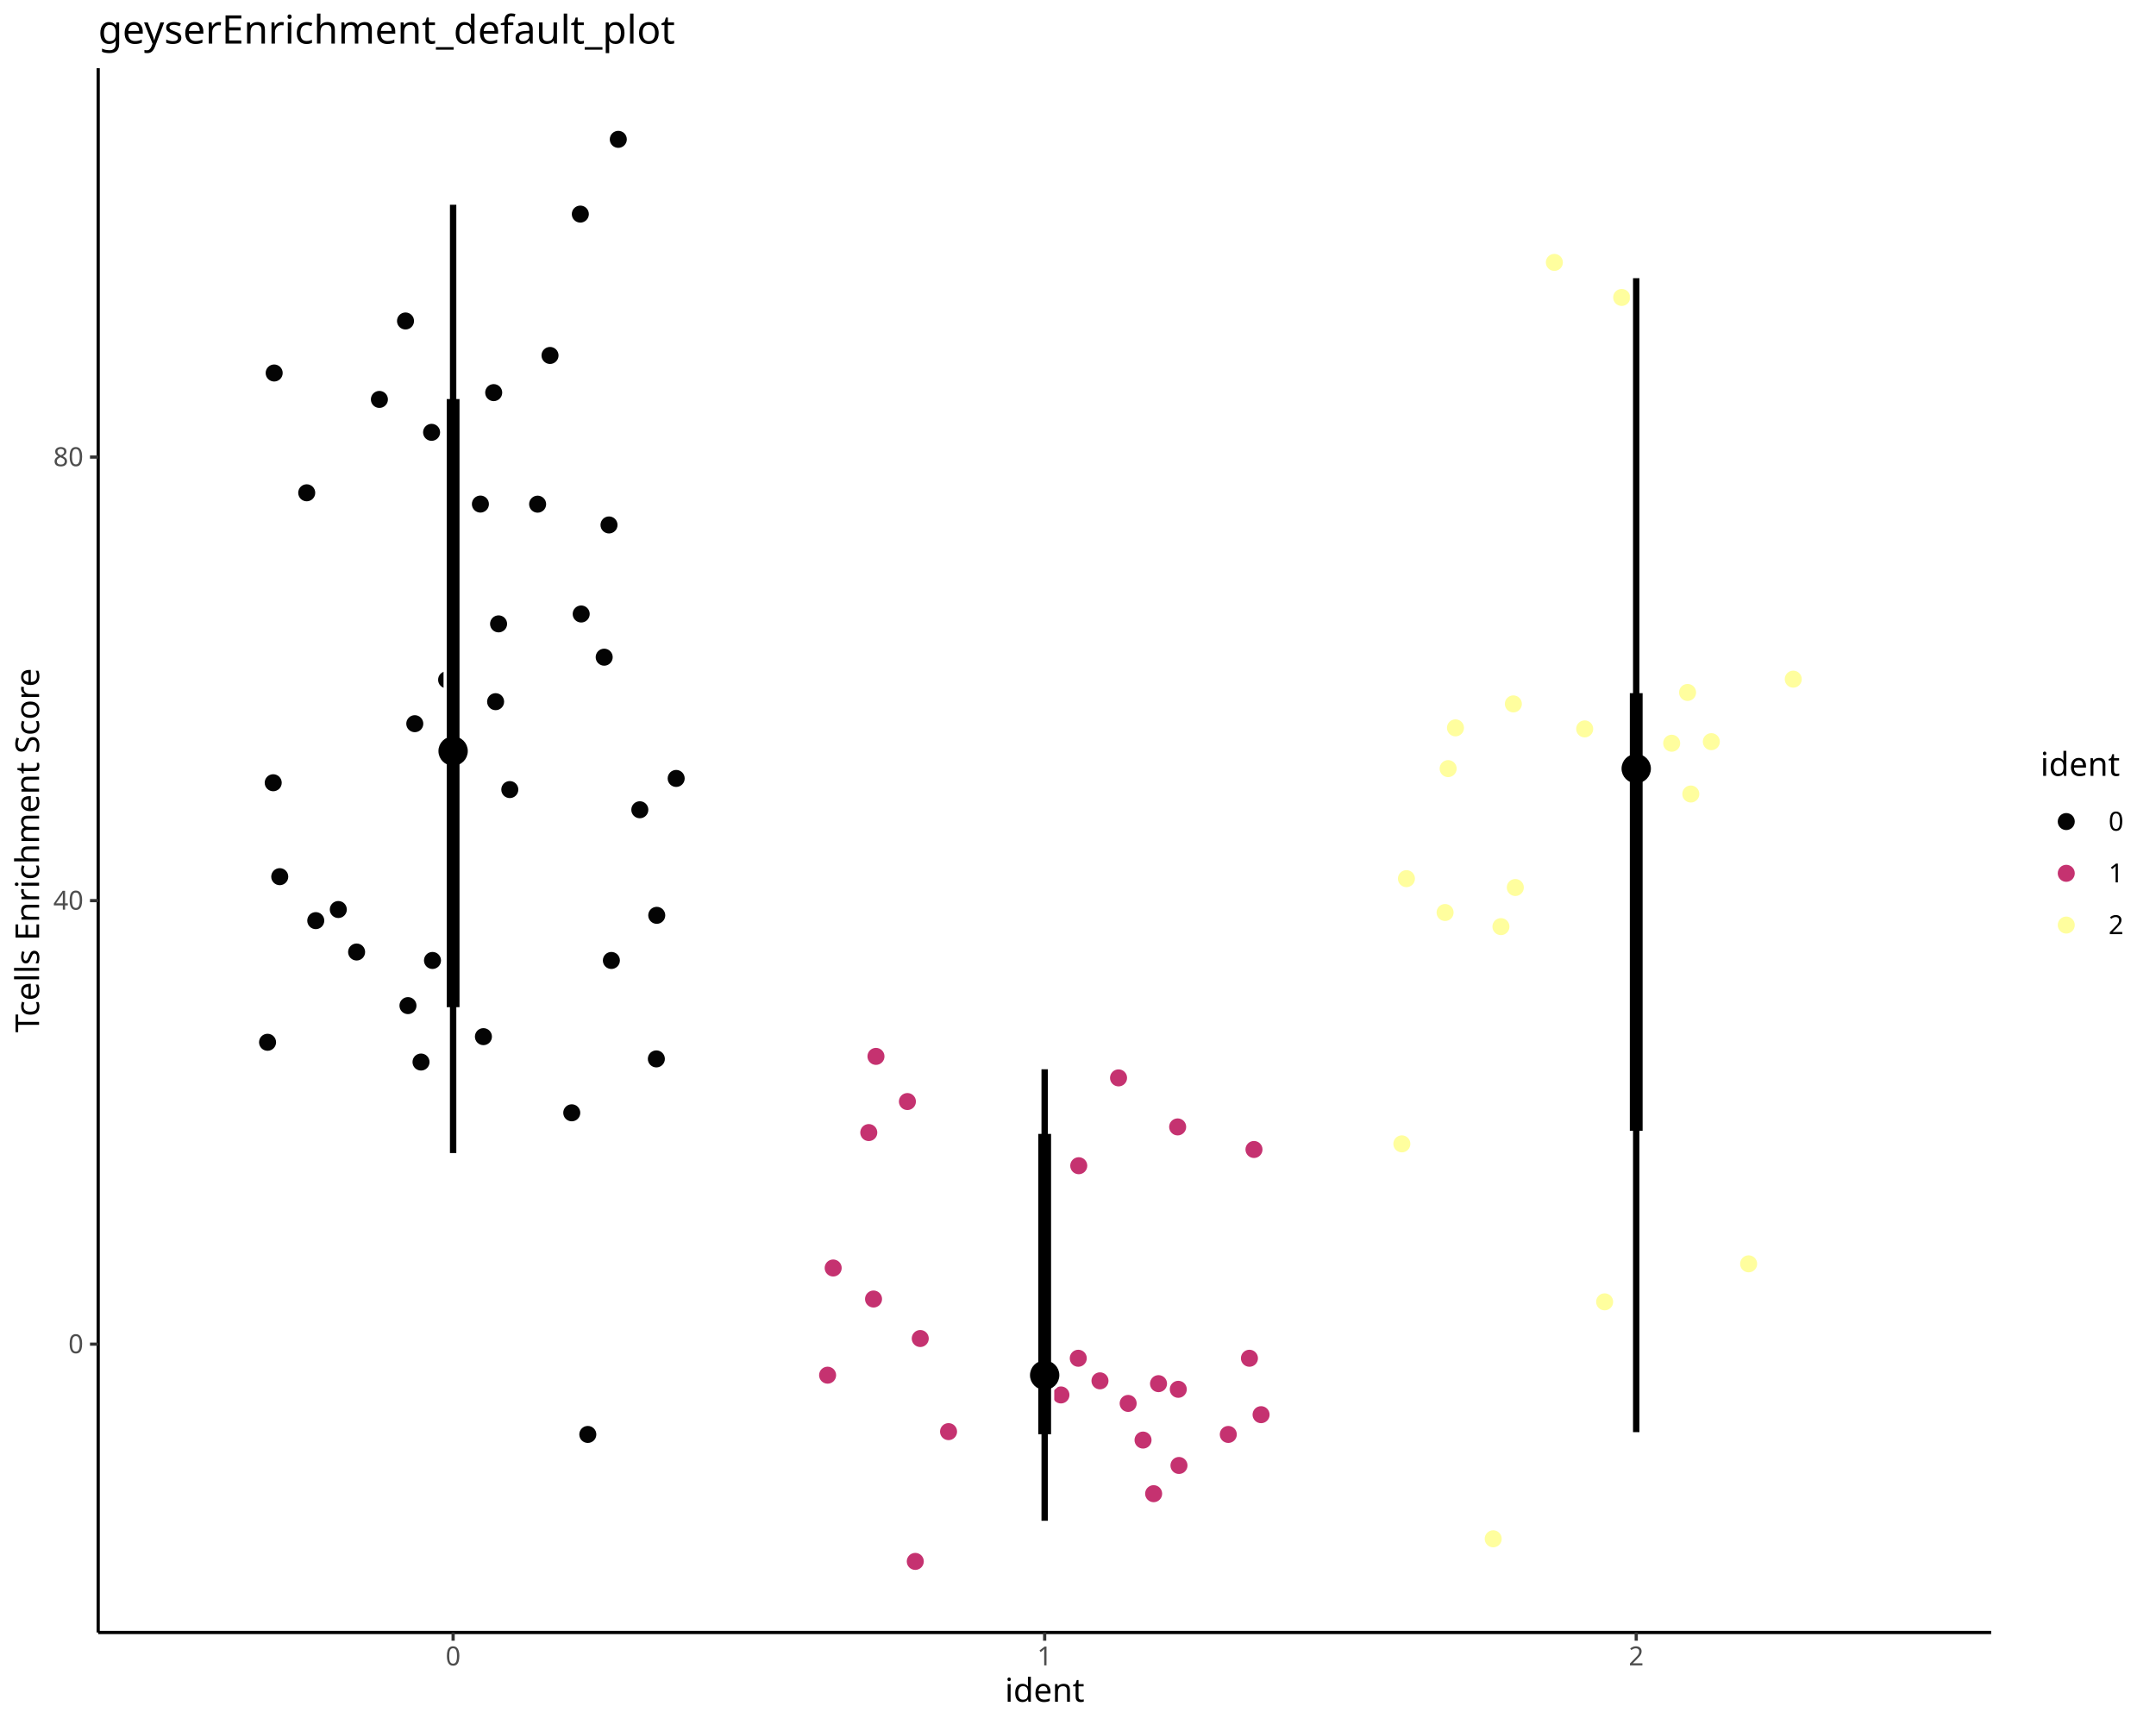
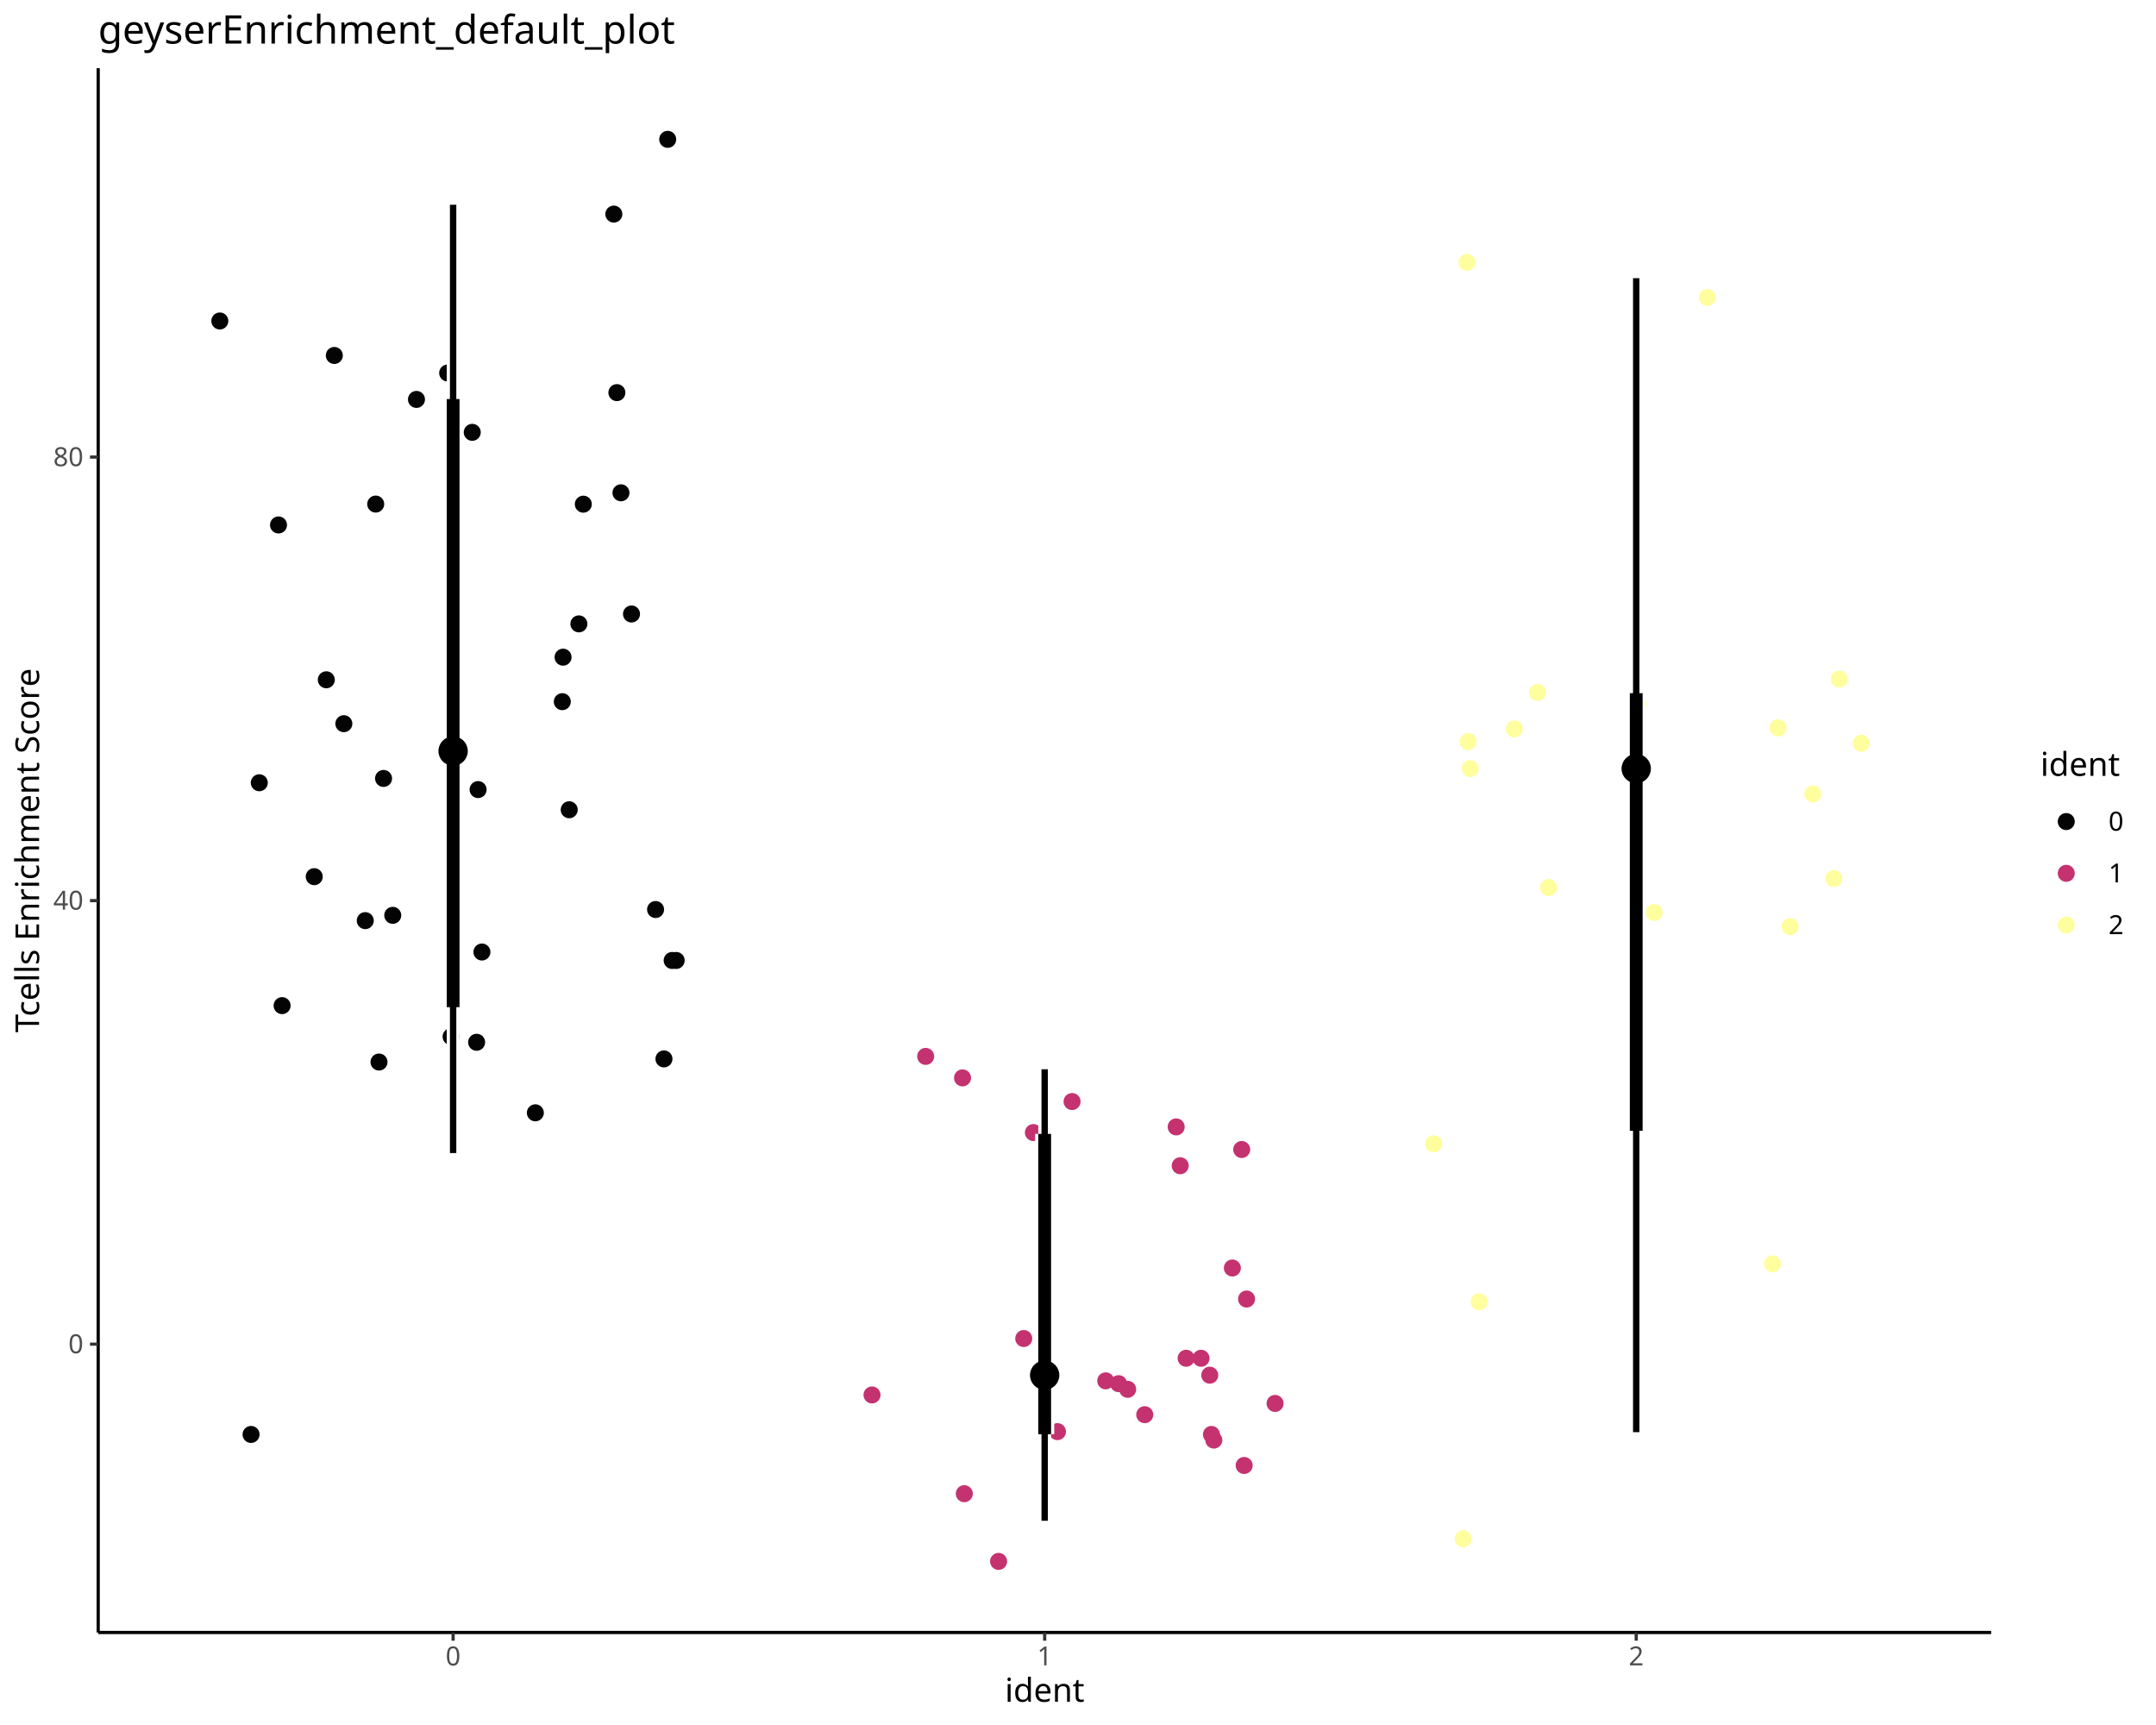
<svg xmlns="http://www.w3.org/2000/svg" class="svglite" data-engine-version="2.0" width="720.00pt" height="576.00pt" viewBox="0 0 720.00 576.00">
  <defs>
    <style type="text/css">
    .svglite line, .svglite polyline, .svglite polygon, .svglite path, .svglite rect, .svglite circle {
      fill: none;
      stroke: #000000;
      stroke-linecap: round;
      stroke-linejoin: round;
      stroke-miterlimit: 10.00;
    }
  </style>
  </defs>
  <rect width="100%" height="100%" style="stroke: none; fill: #FFFFFF;" />
  <defs>
    <clipPath id="cpMC4wMHw3MjAuMDB8MC4wMHw1NzYuMDA=">
      <rect x="0.00" y="0.00" width="720.00" height="576.00" />
    </clipPath>
  </defs>
  <g clip-path="url(#cpMC4wMHw3MjAuMDB8MC4wMHw1NzYuMDA=)">
    <rect x="0.00" y="0.00" width="720.00" height="576.00" style="stroke-width: 1.07; stroke: #FFFFFF; fill: #FFFFFF;" />
  </g>
  <defs>
    <clipPath id="cpMzIuNzl8NjY0Ljk1fDIyLjc4fDU0NS4xMQ==">
      <rect x="32.79" y="22.78" width="632.16" height="522.33" />
    </clipPath>
  </defs>
  <g clip-path="url(#cpMzIuNzl8NjY0Ljk1fDIyLjc4fDU0NS4xMQ==)">
    <rect x="32.79" y="22.78" width="632.16" height="522.33" style="stroke-width: 1.07; stroke: none; fill: #FFFFFF;" />
-     <circle cx="203.38" cy="175.29" r="2.49" style="stroke-width: 0.71; stroke: #040404; fill: #040404;" />
-     <circle cx="193.80" cy="71.49" r="2.49" style="stroke-width: 0.71; stroke: #040404; fill: #040404;" />
-     <circle cx="126.70" cy="133.37" r="2.49" style="stroke-width: 0.71; stroke: #040404; fill: #040404;" />
-     <circle cx="183.68" cy="118.69" r="2.49" style="stroke-width: 0.71; stroke: #040404; fill: #040404;" />
-     <circle cx="91.56" cy="124.55" r="2.49" style="stroke-width: 0.71; stroke: #040404; fill: #040404;" />
-     <circle cx="144.13" cy="144.36" r="2.49" style="stroke-width: 0.71; stroke: #040404; fill: #040404;" />
-     <circle cx="102.43" cy="164.55" r="2.49" style="stroke-width: 0.71; stroke: #040404; fill: #040404;" />
-     <circle cx="179.54" cy="168.35" r="2.49" style="stroke-width: 0.71; stroke: #040404; fill: #040404;" />
-     <circle cx="135.42" cy="107.18" r="2.49" style="stroke-width: 0.71; stroke: #040404; fill: #040404;" />
-     <circle cx="138.52" cy="241.65" r="2.49" style="stroke-width: 0.71; stroke: #040404; fill: #040404;" />
-     <circle cx="483.61" cy="256.65" r="2.49" style="stroke-width: 0.71; stroke: #FFFE9E; fill: #FFFE9E;" />
-     <circle cx="506.04" cy="296.35" r="2.49" style="stroke-width: 0.71; stroke: #FFFE9E; fill: #FFFE9E;" />
-     <circle cx="469.68" cy="293.39" r="2.49" style="stroke-width: 0.71; stroke: #FFFE9E; fill: #FFFE9E;" />
-     <circle cx="558.26" cy="248.18" r="2.49" style="stroke-width: 0.71; stroke: #FFFE9E; fill: #FFFE9E;" />
-     <circle cx="501.24" cy="309.41" r="2.49" style="stroke-width: 0.71; stroke: #FFFE9E; fill: #FFFE9E;" />
-     <circle cx="482.59" cy="304.70" r="2.49" style="stroke-width: 0.71; stroke: #FFFE9E; fill: #FFFE9E;" />
-     <circle cx="564.65" cy="265.13" r="2.49" style="stroke-width: 0.71; stroke: #FFFE9E; fill: #FFFE9E;" />
-     <circle cx="571.50" cy="247.65" r="2.49" style="stroke-width: 0.71; stroke: #FFFE9E; fill: #FFFE9E;" />
-     <circle cx="529.21" cy="243.39" r="2.49" style="stroke-width: 0.71; stroke: #FFFE9E; fill: #FFFE9E;" />
-     <circle cx="486.06" cy="243.04" r="2.49" style="stroke-width: 0.71; stroke: #FFFE9E; fill: #FFFE9E;" />
-     <circle cx="373.54" cy="359.92" r="2.49" style="stroke-width: 0.71; stroke: #C53270; fill: #C53270;" />
-     <circle cx="376.75" cy="468.62" r="2.49" style="stroke-width: 0.71; stroke: #C53270; fill: #C53270;" />
-     <circle cx="393.28" cy="376.29" r="2.49" style="stroke-width: 0.71; stroke: #C53270; fill: #C53270;" />
-     <circle cx="290.13" cy="378.18" r="2.49" style="stroke-width: 0.71; stroke: #C53270; fill: #C53270;" />
-     <circle cx="360.25" cy="389.25" r="2.49" style="stroke-width: 0.71; stroke: #C53270; fill: #C53270;" />
-     <circle cx="303.03" cy="367.82" r="2.49" style="stroke-width: 0.71; stroke: #C53270; fill: #C53270;" />
-     <circle cx="278.24" cy="423.40" r="2.49" style="stroke-width: 0.71; stroke: #C53270; fill: #C53270;" />
-     <circle cx="418.77" cy="383.83" r="2.49" style="stroke-width: 0.71; stroke: #C53270; fill: #C53270;" />
-     <circle cx="410.19" cy="478.98" r="2.49" style="stroke-width: 0.71; stroke: #C53270; fill: #C53270;" />
-     <circle cx="316.77" cy="478.04" r="2.49" style="stroke-width: 0.71; stroke: #C53270; fill: #C53270;" />
-     <circle cx="112.98" cy="303.70" r="2.49" style="stroke-width: 0.71; stroke: #040404; fill: #040404;" />
-     <circle cx="598.86" cy="226.78" r="2.49" style="stroke-width: 0.71; stroke: #FFFE9E; fill: #FFFE9E;" />
-     <circle cx="149.15" cy="226.99" r="2.49" style="stroke-width: 0.71; stroke: #040404; fill: #040404;" />
-     <circle cx="225.81" cy="259.93" r="2.49" style="stroke-width: 0.71; stroke: #040404; fill: #040404;" />
-     <circle cx="93.42" cy="292.73" r="2.49" style="stroke-width: 0.71; stroke: #040404; fill: #040404;" />
-     <circle cx="213.67" cy="270.39" r="2.49" style="stroke-width: 0.71; stroke: #040404; fill: #040404;" />
-     <circle cx="170.25" cy="263.65" r="2.49" style="stroke-width: 0.71; stroke: #040404; fill: #040404;" />
-     <circle cx="105.45" cy="307.41" r="2.49" style="stroke-width: 0.71; stroke: #040404; fill: #040404;" />
-     <circle cx="160.43" cy="168.32" r="2.49" style="stroke-width: 0.71; stroke: #040404; fill: #040404;" />
-     <circle cx="219.19" cy="353.58" r="2.49" style="stroke-width: 0.71; stroke: #040404; fill: #040404;" />
-     <circle cx="165.51" cy="234.30" r="2.49" style="stroke-width: 0.71; stroke: #040404; fill: #040404;" />
-     <circle cx="505.39" cy="235.04" r="2.49" style="stroke-width: 0.71; stroke: #FFFE9E; fill: #FFFE9E;" />
-     <circle cx="206.48" cy="46.53" r="2.49" style="stroke-width: 0.71; stroke: #040404; fill: #040404;" />
-     <circle cx="219.32" cy="305.64" r="2.49" style="stroke-width: 0.71; stroke: #040404; fill: #040404;" />
-     <circle cx="519.08" cy="87.62" r="2.49" style="stroke-width: 0.71; stroke: #FFFE9E; fill: #FFFE9E;" />
-     <circle cx="541.56" cy="99.32" r="2.49" style="stroke-width: 0.71; stroke: #FFFE9E; fill: #FFFE9E;" />
-     <circle cx="194.09" cy="205.02" r="2.49" style="stroke-width: 0.71; stroke: #040404; fill: #040404;" />
-     <circle cx="201.77" cy="219.44" r="2.49" style="stroke-width: 0.71; stroke: #040404; fill: #040404;" />
-     <circle cx="166.50" cy="208.32" r="2.49" style="stroke-width: 0.71; stroke: #040404; fill: #040404;" />
-     <circle cx="164.87" cy="131.10" r="2.49" style="stroke-width: 0.71; stroke: #040404; fill: #040404;" />
-     <circle cx="276.38" cy="459.19" r="2.49" style="stroke-width: 0.71; stroke: #C53270; fill: #C53270;" />
-     <circle cx="393.72" cy="489.34" r="2.49" style="stroke-width: 0.71; stroke: #C53270; fill: #C53270;" />
-     <circle cx="468.15" cy="381.95" r="2.49" style="stroke-width: 0.71; stroke: #FFFE9E; fill: #FFFE9E;" />
-     <circle cx="292.53" cy="352.74" r="2.49" style="stroke-width: 0.71; stroke: #C53270; fill: #C53270;" />
-     <circle cx="386.89" cy="462.02" r="2.49" style="stroke-width: 0.71; stroke: #C53270; fill: #C53270;" />
-     <circle cx="367.34" cy="461.08" r="2.49" style="stroke-width: 0.71; stroke: #C53270; fill: #C53270;" />
-     <circle cx="381.72" cy="480.86" r="2.49" style="stroke-width: 0.71; stroke: #C53270; fill: #C53270;" />
-     <circle cx="393.49" cy="463.91" r="2.49" style="stroke-width: 0.71; stroke: #C53270; fill: #C53270;" />
-     <circle cx="307.32" cy="446.95" r="2.49" style="stroke-width: 0.71; stroke: #C53270; fill: #C53270;" />
-     <circle cx="196.30" cy="478.98" r="2.49" style="stroke-width: 0.71; stroke: #040404; fill: #040404;" />
-     <circle cx="583.96" cy="422.01" r="2.49" style="stroke-width: 0.71; stroke: #FFFE9E; fill: #FFFE9E;" />
-     <circle cx="291.72" cy="433.76" r="2.49" style="stroke-width: 0.71; stroke: #C53270; fill: #C53270;" />
-     <circle cx="535.87" cy="434.70" r="2.49" style="stroke-width: 0.71; stroke: #FFFE9E; fill: #FFFE9E;" />
-     <circle cx="354.30" cy="465.79" r="2.49" style="stroke-width: 0.71; stroke: #C53270; fill: #C53270;" />
-     <circle cx="498.66" cy="513.83" r="2.49" style="stroke-width: 0.71; stroke: #FFFE9E; fill: #FFFE9E;" />
-     <circle cx="305.66" cy="521.37" r="2.49" style="stroke-width: 0.71; stroke: #C53270; fill: #C53270;" />
-     <circle cx="385.26" cy="498.76" r="2.49" style="stroke-width: 0.71; stroke: #C53270; fill: #C53270;" />
-     <circle cx="360.09" cy="453.54" r="2.49" style="stroke-width: 0.71; stroke: #C53270; fill: #C53270;" />
-     <circle cx="417.25" cy="453.54" r="2.49" style="stroke-width: 0.71; stroke: #C53270; fill: #C53270;" />
-     <circle cx="563.57" cy="231.22" r="2.49" style="stroke-width: 0.71; stroke: #FFFE9E; fill: #FFFE9E;" />
-     <circle cx="89.35" cy="348.03" r="2.49" style="stroke-width: 0.71; stroke: #040404; fill: #040404;" />
-     <circle cx="204.17" cy="320.71" r="2.49" style="stroke-width: 0.71; stroke: #040404; fill: #040404;" />
-     <circle cx="161.44" cy="346.15" r="2.49" style="stroke-width: 0.71; stroke: #040404; fill: #040404;" />
-     <circle cx="136.24" cy="335.79" r="2.49" style="stroke-width: 0.71; stroke: #040404; fill: #040404;" />
-     <circle cx="140.60" cy="354.63" r="2.49" style="stroke-width: 0.71; stroke: #040404; fill: #040404;" />
-     <circle cx="190.94" cy="371.58" r="2.49" style="stroke-width: 0.71; stroke: #040404; fill: #040404;" />
-     <circle cx="144.43" cy="320.71" r="2.49" style="stroke-width: 0.71; stroke: #040404; fill: #040404;" />
-     <circle cx="119.09" cy="317.89" r="2.49" style="stroke-width: 0.71; stroke: #040404; fill: #040404;" />
-     <circle cx="91.24" cy="261.37" r="2.49" style="stroke-width: 0.71; stroke: #040404; fill: #040404;" />
-     <circle cx="421.14" cy="472.38" r="2.49" style="stroke-width: 0.71; stroke: #C53270; fill: #C53270;" />
+     <circle cx="93.01" cy="175.29" r="2.49" style="stroke-width: 0.71; stroke: #040404; fill: #040404;" />
+     <circle cx="204.99" cy="71.49" r="2.49" style="stroke-width: 0.71; stroke: #040404; fill: #040404;" />
+     <circle cx="139.08" cy="133.37" r="2.49" style="stroke-width: 0.71; stroke: #040404; fill: #040404;" />
+     <circle cx="111.65" cy="118.69" r="2.49" style="stroke-width: 0.71; stroke: #040404; fill: #040404;" />
+     <circle cx="149.50" cy="124.55" r="2.49" style="stroke-width: 0.71; stroke: #040404; fill: #040404;" />
+     <circle cx="157.71" cy="144.36" r="2.49" style="stroke-width: 0.71; stroke: #040404; fill: #040404;" />
+     <circle cx="207.37" cy="164.55" r="2.49" style="stroke-width: 0.71; stroke: #040404; fill: #040404;" />
+     <circle cx="194.80" cy="168.35" r="2.49" style="stroke-width: 0.71; stroke: #040404; fill: #040404;" />
+     <circle cx="73.41" cy="107.18" r="2.49" style="stroke-width: 0.71; stroke: #040404; fill: #040404;" />
+     <circle cx="114.83" cy="241.65" r="2.49" style="stroke-width: 0.71; stroke: #040404; fill: #040404;" />
+     <circle cx="490.97" cy="256.65" r="2.49" style="stroke-width: 0.71; stroke: #FFFE9E; fill: #FFFE9E;" />
+     <circle cx="517.13" cy="296.35" r="2.49" style="stroke-width: 0.71; stroke: #FFFE9E; fill: #FFFE9E;" />
+     <circle cx="612.42" cy="293.39" r="2.49" style="stroke-width: 0.71; stroke: #FFFE9E; fill: #FFFE9E;" />
+     <circle cx="621.53" cy="248.18" r="2.49" style="stroke-width: 0.71; stroke: #FFFE9E; fill: #FFFE9E;" />
+     <circle cx="597.81" cy="309.41" r="2.49" style="stroke-width: 0.71; stroke: #FFFE9E; fill: #FFFE9E;" />
+     <circle cx="552.41" cy="304.70" r="2.49" style="stroke-width: 0.71; stroke: #FFFE9E; fill: #FFFE9E;" />
+     <circle cx="605.39" cy="265.13" r="2.49" style="stroke-width: 0.71; stroke: #FFFE9E; fill: #FFFE9E;" />
+     <circle cx="490.30" cy="247.65" r="2.49" style="stroke-width: 0.71; stroke: #FFFE9E; fill: #FFFE9E;" />
+     <circle cx="505.71" cy="243.39" r="2.49" style="stroke-width: 0.71; stroke: #FFFE9E; fill: #FFFE9E;" />
+     <circle cx="593.75" cy="243.04" r="2.49" style="stroke-width: 0.71; stroke: #FFFE9E; fill: #FFFE9E;" />
+     <circle cx="321.44" cy="359.92" r="2.49" style="stroke-width: 0.71; stroke: #C53270; fill: #C53270;" />
+     <circle cx="425.81" cy="468.62" r="2.49" style="stroke-width: 0.71; stroke: #C53270; fill: #C53270;" />
+     <circle cx="392.79" cy="376.29" r="2.49" style="stroke-width: 0.71; stroke: #C53270; fill: #C53270;" />
+     <circle cx="345.10" cy="378.18" r="2.49" style="stroke-width: 0.71; stroke: #C53270; fill: #C53270;" />
+     <circle cx="394.13" cy="389.25" r="2.49" style="stroke-width: 0.71; stroke: #C53270; fill: #C53270;" />
+     <circle cx="358.02" cy="367.82" r="2.49" style="stroke-width: 0.71; stroke: #C53270; fill: #C53270;" />
+     <circle cx="411.55" cy="423.40" r="2.49" style="stroke-width: 0.71; stroke: #C53270; fill: #C53270;" />
+     <circle cx="414.67" cy="383.83" r="2.49" style="stroke-width: 0.71; stroke: #C53270; fill: #C53270;" />
+     <circle cx="404.56" cy="478.98" r="2.49" style="stroke-width: 0.71; stroke: #C53270; fill: #C53270;" />
+     <circle cx="353.14" cy="478.04" r="2.49" style="stroke-width: 0.71; stroke: #C53270; fill: #C53270;" />
+     <circle cx="218.93" cy="303.70" r="2.49" style="stroke-width: 0.71; stroke: #040404; fill: #040404;" />
+     <circle cx="614.24" cy="226.78" r="2.49" style="stroke-width: 0.71; stroke: #FFFE9E; fill: #FFFE9E;" />
+     <circle cx="108.97" cy="226.99" r="2.49" style="stroke-width: 0.71; stroke: #040404; fill: #040404;" />
+     <circle cx="128.09" cy="259.93" r="2.49" style="stroke-width: 0.71; stroke: #040404; fill: #040404;" />
+     <circle cx="104.94" cy="292.73" r="2.49" style="stroke-width: 0.71; stroke: #040404; fill: #040404;" />
+     <circle cx="190.09" cy="270.39" r="2.49" style="stroke-width: 0.71; stroke: #040404; fill: #040404;" />
+     <circle cx="159.66" cy="263.65" r="2.49" style="stroke-width: 0.71; stroke: #040404; fill: #040404;" />
+     <circle cx="121.98" cy="307.41" r="2.49" style="stroke-width: 0.71; stroke: #040404; fill: #040404;" />
+     <circle cx="125.47" cy="168.32" r="2.49" style="stroke-width: 0.71; stroke: #040404; fill: #040404;" />
+     <circle cx="221.73" cy="353.58" r="2.49" style="stroke-width: 0.71; stroke: #040404; fill: #040404;" />
+     <circle cx="187.78" cy="234.30" r="2.49" style="stroke-width: 0.71; stroke: #040404; fill: #040404;" />
+     <circle cx="547.15" cy="235.04" r="2.49" style="stroke-width: 0.71; stroke: #FFFE9E; fill: #FFFE9E;" />
+     <circle cx="222.98" cy="46.53" r="2.49" style="stroke-width: 0.71; stroke: #040404; fill: #040404;" />
+     <circle cx="131.16" cy="305.64" r="2.49" style="stroke-width: 0.71; stroke: #040404; fill: #040404;" />
+     <circle cx="489.91" cy="87.62" r="2.49" style="stroke-width: 0.71; stroke: #FFFE9E; fill: #FFFE9E;" />
+     <circle cx="570.18" cy="99.32" r="2.49" style="stroke-width: 0.71; stroke: #FFFE9E; fill: #FFFE9E;" />
+     <circle cx="210.89" cy="205.02" r="2.49" style="stroke-width: 0.71; stroke: #040404; fill: #040404;" />
+     <circle cx="188.04" cy="219.44" r="2.49" style="stroke-width: 0.71; stroke: #040404; fill: #040404;" />
+     <circle cx="193.32" cy="208.32" r="2.49" style="stroke-width: 0.71; stroke: #040404; fill: #040404;" />
+     <circle cx="206.01" cy="131.10" r="2.49" style="stroke-width: 0.71; stroke: #040404; fill: #040404;" />
+     <circle cx="404.00" cy="459.19" r="2.49" style="stroke-width: 0.71; stroke: #C53270; fill: #C53270;" />
+     <circle cx="415.49" cy="489.34" r="2.49" style="stroke-width: 0.71; stroke: #C53270; fill: #C53270;" />
+     <circle cx="478.76" cy="381.95" r="2.49" style="stroke-width: 0.71; stroke: #FFFE9E; fill: #FFFE9E;" />
+     <circle cx="309.13" cy="352.74" r="2.49" style="stroke-width: 0.71; stroke: #C53270; fill: #C53270;" />
+     <circle cx="373.56" cy="462.02" r="2.49" style="stroke-width: 0.71; stroke: #C53270; fill: #C53270;" />
+     <circle cx="369.26" cy="461.08" r="2.49" style="stroke-width: 0.71; stroke: #C53270; fill: #C53270;" />
+     <circle cx="405.36" cy="480.86" r="2.49" style="stroke-width: 0.71; stroke: #C53270; fill: #C53270;" />
+     <circle cx="376.59" cy="463.91" r="2.49" style="stroke-width: 0.71; stroke: #C53270; fill: #C53270;" />
+     <circle cx="341.88" cy="446.95" r="2.49" style="stroke-width: 0.71; stroke: #C53270; fill: #C53270;" />
+     <circle cx="83.84" cy="478.98" r="2.49" style="stroke-width: 0.71; stroke: #040404; fill: #040404;" />
+     <circle cx="591.93" cy="422.01" r="2.49" style="stroke-width: 0.71; stroke: #FFFE9E; fill: #FFFE9E;" />
+     <circle cx="416.29" cy="433.76" r="2.49" style="stroke-width: 0.71; stroke: #C53270; fill: #C53270;" />
+     <circle cx="493.96" cy="434.70" r="2.49" style="stroke-width: 0.71; stroke: #FFFE9E; fill: #FFFE9E;" />
+     <circle cx="291.21" cy="465.79" r="2.49" style="stroke-width: 0.71; stroke: #C53270; fill: #C53270;" />
+     <circle cx="488.63" cy="513.83" r="2.49" style="stroke-width: 0.71; stroke: #FFFE9E; fill: #FFFE9E;" />
+     <circle cx="333.48" cy="521.37" r="2.49" style="stroke-width: 0.71; stroke: #C53270; fill: #C53270;" />
+     <circle cx="322.03" cy="498.76" r="2.49" style="stroke-width: 0.71; stroke: #C53270; fill: #C53270;" />
+     <circle cx="401.09" cy="453.54" r="2.49" style="stroke-width: 0.71; stroke: #C53270; fill: #C53270;" />
+     <circle cx="396.11" cy="453.54" r="2.49" style="stroke-width: 0.71; stroke: #C53270; fill: #C53270;" />
+     <circle cx="513.44" cy="231.22" r="2.49" style="stroke-width: 0.71; stroke: #FFFE9E; fill: #FFFE9E;" />
+     <circle cx="159.17" cy="348.03" r="2.49" style="stroke-width: 0.71; stroke: #040404; fill: #040404;" />
+     <circle cx="225.81" cy="320.71" r="2.49" style="stroke-width: 0.71; stroke: #040404; fill: #040404;" />
+     <circle cx="150.64" cy="346.15" r="2.49" style="stroke-width: 0.71; stroke: #040404; fill: #040404;" />
+     <circle cx="94.21" cy="335.79" r="2.49" style="stroke-width: 0.71; stroke: #040404; fill: #040404;" />
+     <circle cx="126.57" cy="354.63" r="2.49" style="stroke-width: 0.71; stroke: #040404; fill: #040404;" />
+     <circle cx="178.78" cy="371.58" r="2.49" style="stroke-width: 0.71; stroke: #040404; fill: #040404;" />
+     <circle cx="224.47" cy="320.71" r="2.49" style="stroke-width: 0.71; stroke: #040404; fill: #040404;" />
+     <circle cx="160.94" cy="317.89" r="2.49" style="stroke-width: 0.71; stroke: #040404; fill: #040404;" />
+     <circle cx="86.59" cy="261.37" r="2.49" style="stroke-width: 0.71; stroke: #040404; fill: #040404;" />
+     <circle cx="382.29" cy="472.38" r="2.49" style="stroke-width: 0.71; stroke: #C53270; fill: #C53270;" />
    <line x1="546.42" y1="478.22" x2="546.42" y2="92.89" style="stroke-width: 4.27; stroke: #FFFFFF; stroke-linecap: butt;" />
    <line x1="151.32" y1="385.01" x2="151.32" y2="68.37" style="stroke-width: 4.27; stroke: #FFFFFF; stroke-linecap: butt;" />
    <line x1="151.32" y1="336.30" x2="151.32" y2="133.25" style="stroke-width: 6.40; stroke: #FFFFFF; stroke-linecap: butt;" />
    <line x1="348.87" y1="507.80" x2="348.87" y2="357.05" style="stroke-width: 4.27; stroke: #FFFFFF; stroke-linecap: butt;" />
    <line x1="546.42" y1="377.59" x2="546.42" y2="231.45" style="stroke-width: 6.40; stroke: #FFFFFF; stroke-linecap: butt;" />
    <line x1="348.87" y1="478.90" x2="348.87" y2="378.63" style="stroke-width: 6.40; stroke: #FFFFFF; stroke-linecap: butt;" />
    <circle cx="546.42" cy="256.65" r="3.73" style="stroke-width: 1.06; stroke: #FFFFFF; fill: #FFFFFF;" />
    <circle cx="151.32" cy="250.79" r="3.73" style="stroke-width: 1.06; stroke: #FFFFFF; fill: #FFFFFF;" />
    <circle cx="151.32" cy="250.79" r="5.33" style="stroke-width: 1.06; stroke: #FFFFFF; fill: #FFFFFF;" />
    <circle cx="348.87" cy="459.19" r="3.73" style="stroke-width: 1.06; stroke: #FFFFFF; fill: #FFFFFF;" />
    <circle cx="546.42" cy="256.65" r="5.33" style="stroke-width: 1.06; stroke: #FFFFFF; fill: #FFFFFF;" />
    <circle cx="348.87" cy="459.19" r="5.33" style="stroke-width: 1.06; stroke: #FFFFFF; fill: #FFFFFF;" />
    <line x1="546.42" y1="478.22" x2="546.42" y2="92.89" style="stroke-width: 2.13; stroke-linecap: butt;" />
    <line x1="151.32" y1="385.01" x2="151.32" y2="68.37" style="stroke-width: 2.13; stroke-linecap: butt;" />
    <line x1="151.32" y1="336.30" x2="151.32" y2="133.25" style="stroke-width: 4.27; stroke-linecap: butt;" />
    <line x1="348.87" y1="507.80" x2="348.87" y2="357.05" style="stroke-width: 2.13; stroke-linecap: butt;" />
    <line x1="546.42" y1="377.59" x2="546.42" y2="231.45" style="stroke-width: 4.27; stroke-linecap: butt;" />
    <line x1="348.87" y1="478.90" x2="348.87" y2="378.63" style="stroke-width: 4.27; stroke-linecap: butt;" />
    <circle cx="546.42" cy="256.65" r="2.45" style="stroke-width: 1.06; fill: #000000;" />
    <circle cx="151.32" cy="250.79" r="2.45" style="stroke-width: 1.06; fill: #000000;" />
    <circle cx="151.32" cy="250.79" r="4.37" style="stroke-width: 1.06; fill: #000000;" />
    <circle cx="348.87" cy="459.19" r="2.45" style="stroke-width: 1.06; fill: #000000;" />
    <circle cx="546.42" cy="256.65" r="4.37" style="stroke-width: 1.06; fill: #000000;" />
    <circle cx="348.87" cy="459.19" r="4.37" style="stroke-width: 1.06; fill: #000000;" />
  </g>
  <g clip-path="url(#cpMC4wMHw3MjAuMDB8MC4wMHw1NzYuMDA=)">
    <polyline points="32.79,545.11 32.79,22.78 " style="stroke-width: 1.07; stroke-linecap: butt;" />
    <text x="27.86" y="451.86" text-anchor="end" style="font-size: 8.80px; fill: #4D4D4D; font-family: sans;" textLength="4.89px" lengthAdjust="spacingAndGlyphs">0</text>
    <text x="27.86" y="303.75" text-anchor="end" style="font-size: 8.80px; fill: #4D4D4D; font-family: sans;" textLength="9.79px" lengthAdjust="spacingAndGlyphs">40</text>
    <text x="27.86" y="155.65" text-anchor="end" style="font-size: 8.80px; fill: #4D4D4D; font-family: sans;" textLength="9.79px" lengthAdjust="spacingAndGlyphs">80</text>
    <polyline points="30.05,448.83 32.79,448.83 " style="stroke-width: 1.07; stroke: #333333; stroke-linecap: butt;" />
    <polyline points="30.05,300.73 32.79,300.73 " style="stroke-width: 1.07; stroke: #333333; stroke-linecap: butt;" />
    <polyline points="30.05,152.62 32.79,152.62 " style="stroke-width: 1.07; stroke: #333333; stroke-linecap: butt;" />
    <polyline points="32.79,545.11 664.95,545.11 " style="stroke-width: 1.07; stroke-linecap: butt;" />
    <polyline points="151.32,547.85 151.32,545.11 " style="stroke-width: 1.07; stroke: #333333; stroke-linecap: butt;" />
    <polyline points="348.87,547.85 348.87,545.11 " style="stroke-width: 1.07; stroke: #333333; stroke-linecap: butt;" />
    <polyline points="546.42,547.85 546.42,545.11 " style="stroke-width: 1.07; stroke: #333333; stroke-linecap: butt;" />
    <text x="151.32" y="556.10" text-anchor="middle" style="font-size: 8.80px; fill: #4D4D4D; font-family: sans;" textLength="4.89px" lengthAdjust="spacingAndGlyphs">0</text>
    <text x="348.87" y="556.10" text-anchor="middle" style="font-size: 8.80px; fill: #4D4D4D; font-family: sans;" textLength="4.89px" lengthAdjust="spacingAndGlyphs">1</text>
    <text x="546.42" y="556.10" text-anchor="middle" style="font-size: 8.80px; fill: #4D4D4D; font-family: sans;" textLength="4.89px" lengthAdjust="spacingAndGlyphs">2</text>
    <text x="348.87" y="568.24" text-anchor="middle" style="font-size: 11.00px; font-family: sans;" textLength="23.85px" lengthAdjust="spacingAndGlyphs">ident</text>
    <text transform="translate(13.05,283.95) rotate(-90)" text-anchor="middle" style="font-size: 11.00px; font-family: sans;" textLength="119.23px" lengthAdjust="spacingAndGlyphs">Tcells Enrichment Score</text>
    <rect x="675.91" y="244.88" width="38.61" height="78.13" style="stroke-width: 1.07; stroke: none; fill: #FFFFFF;" />
    <text x="681.39" y="259.07" style="font-size: 11.00px; font-family: sans;" textLength="23.85px" lengthAdjust="spacingAndGlyphs">ident</text>
    <circle cx="690.03" cy="274.33" r="2.49" style="stroke-width: 0.71; stroke: #040404; fill: #040404;" />
    <circle cx="690.03" cy="291.61" r="2.49" style="stroke-width: 0.71; stroke: #C53270; fill: #C53270;" />
    <circle cx="690.03" cy="308.89" r="2.49" style="stroke-width: 0.71; stroke: #FFFE9E; fill: #FFFE9E;" />
    <text x="704.15" y="277.36" style="font-size: 8.80px; font-family: sans;" textLength="4.89px" lengthAdjust="spacingAndGlyphs">0</text>
    <text x="704.15" y="294.64" style="font-size: 8.80px; font-family: sans;" textLength="4.89px" lengthAdjust="spacingAndGlyphs">1</text>
    <text x="704.15" y="311.92" style="font-size: 8.80px; font-family: sans;" textLength="4.89px" lengthAdjust="spacingAndGlyphs">2</text>
    <text x="32.79" y="14.56" style="font-size: 13.20px; font-family: sans;" textLength="182.00px" lengthAdjust="spacingAndGlyphs">geyserEnrichment_default_plot</text>
  </g>
</svg>
